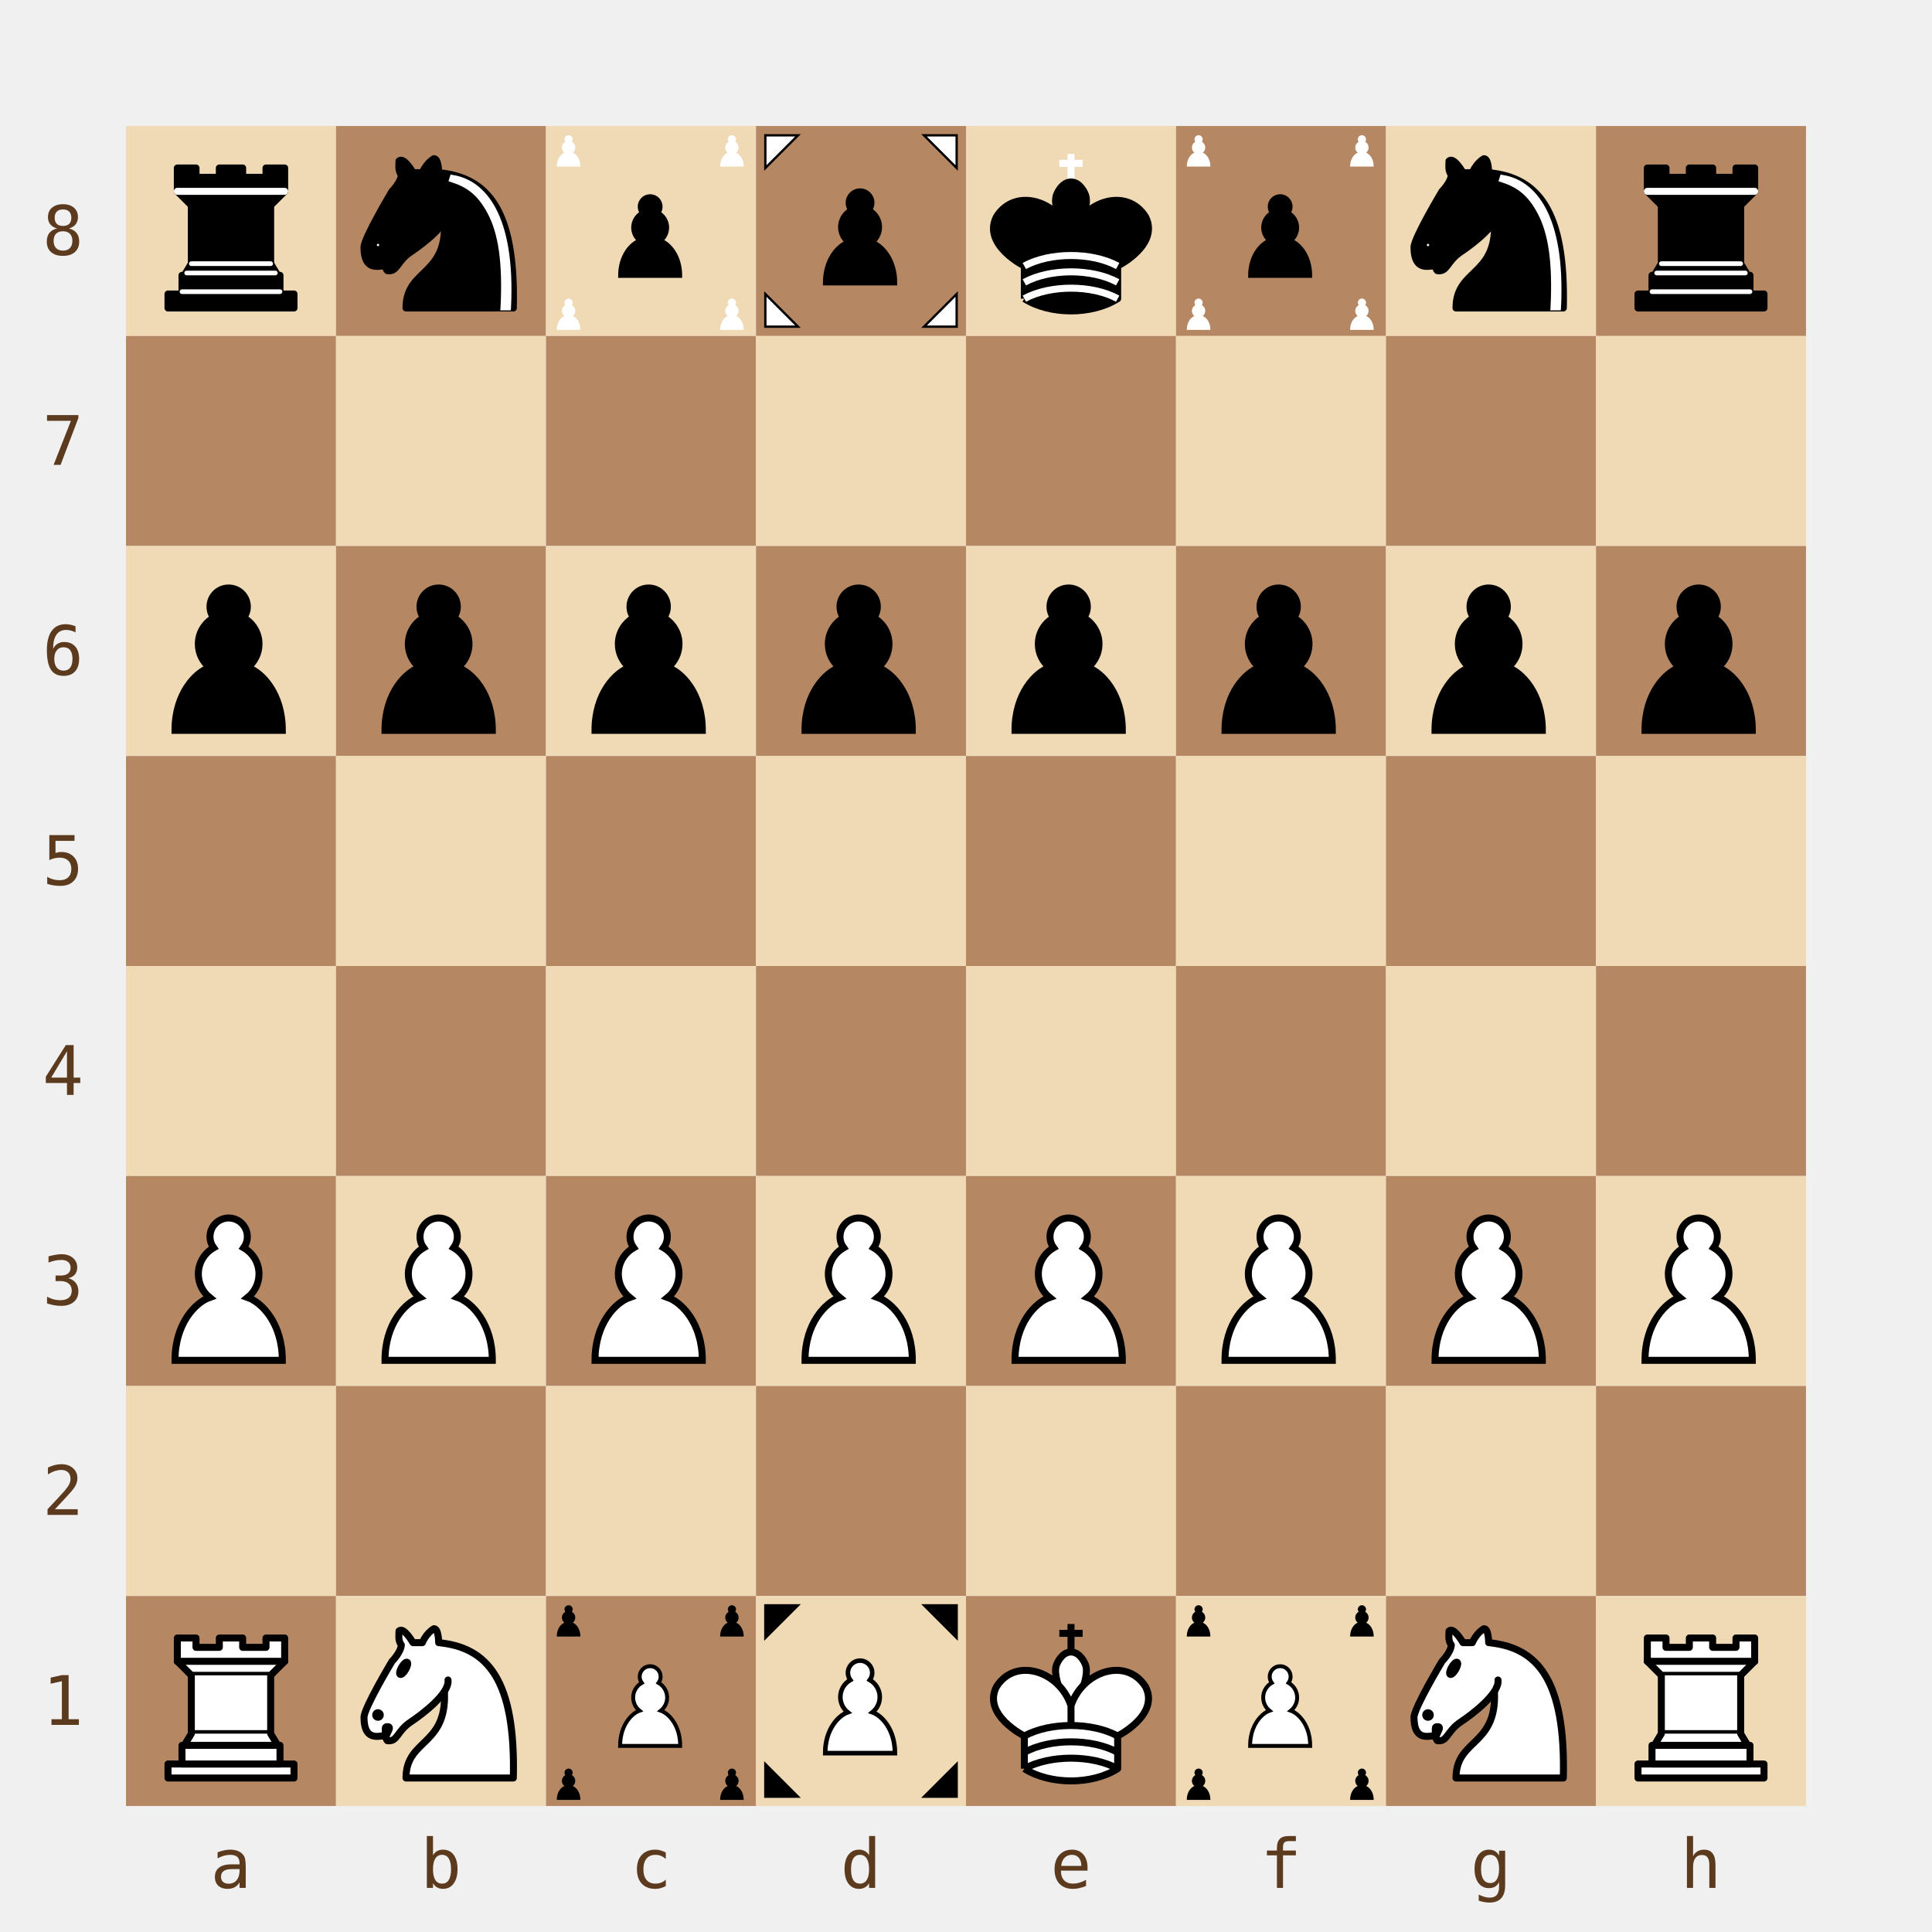
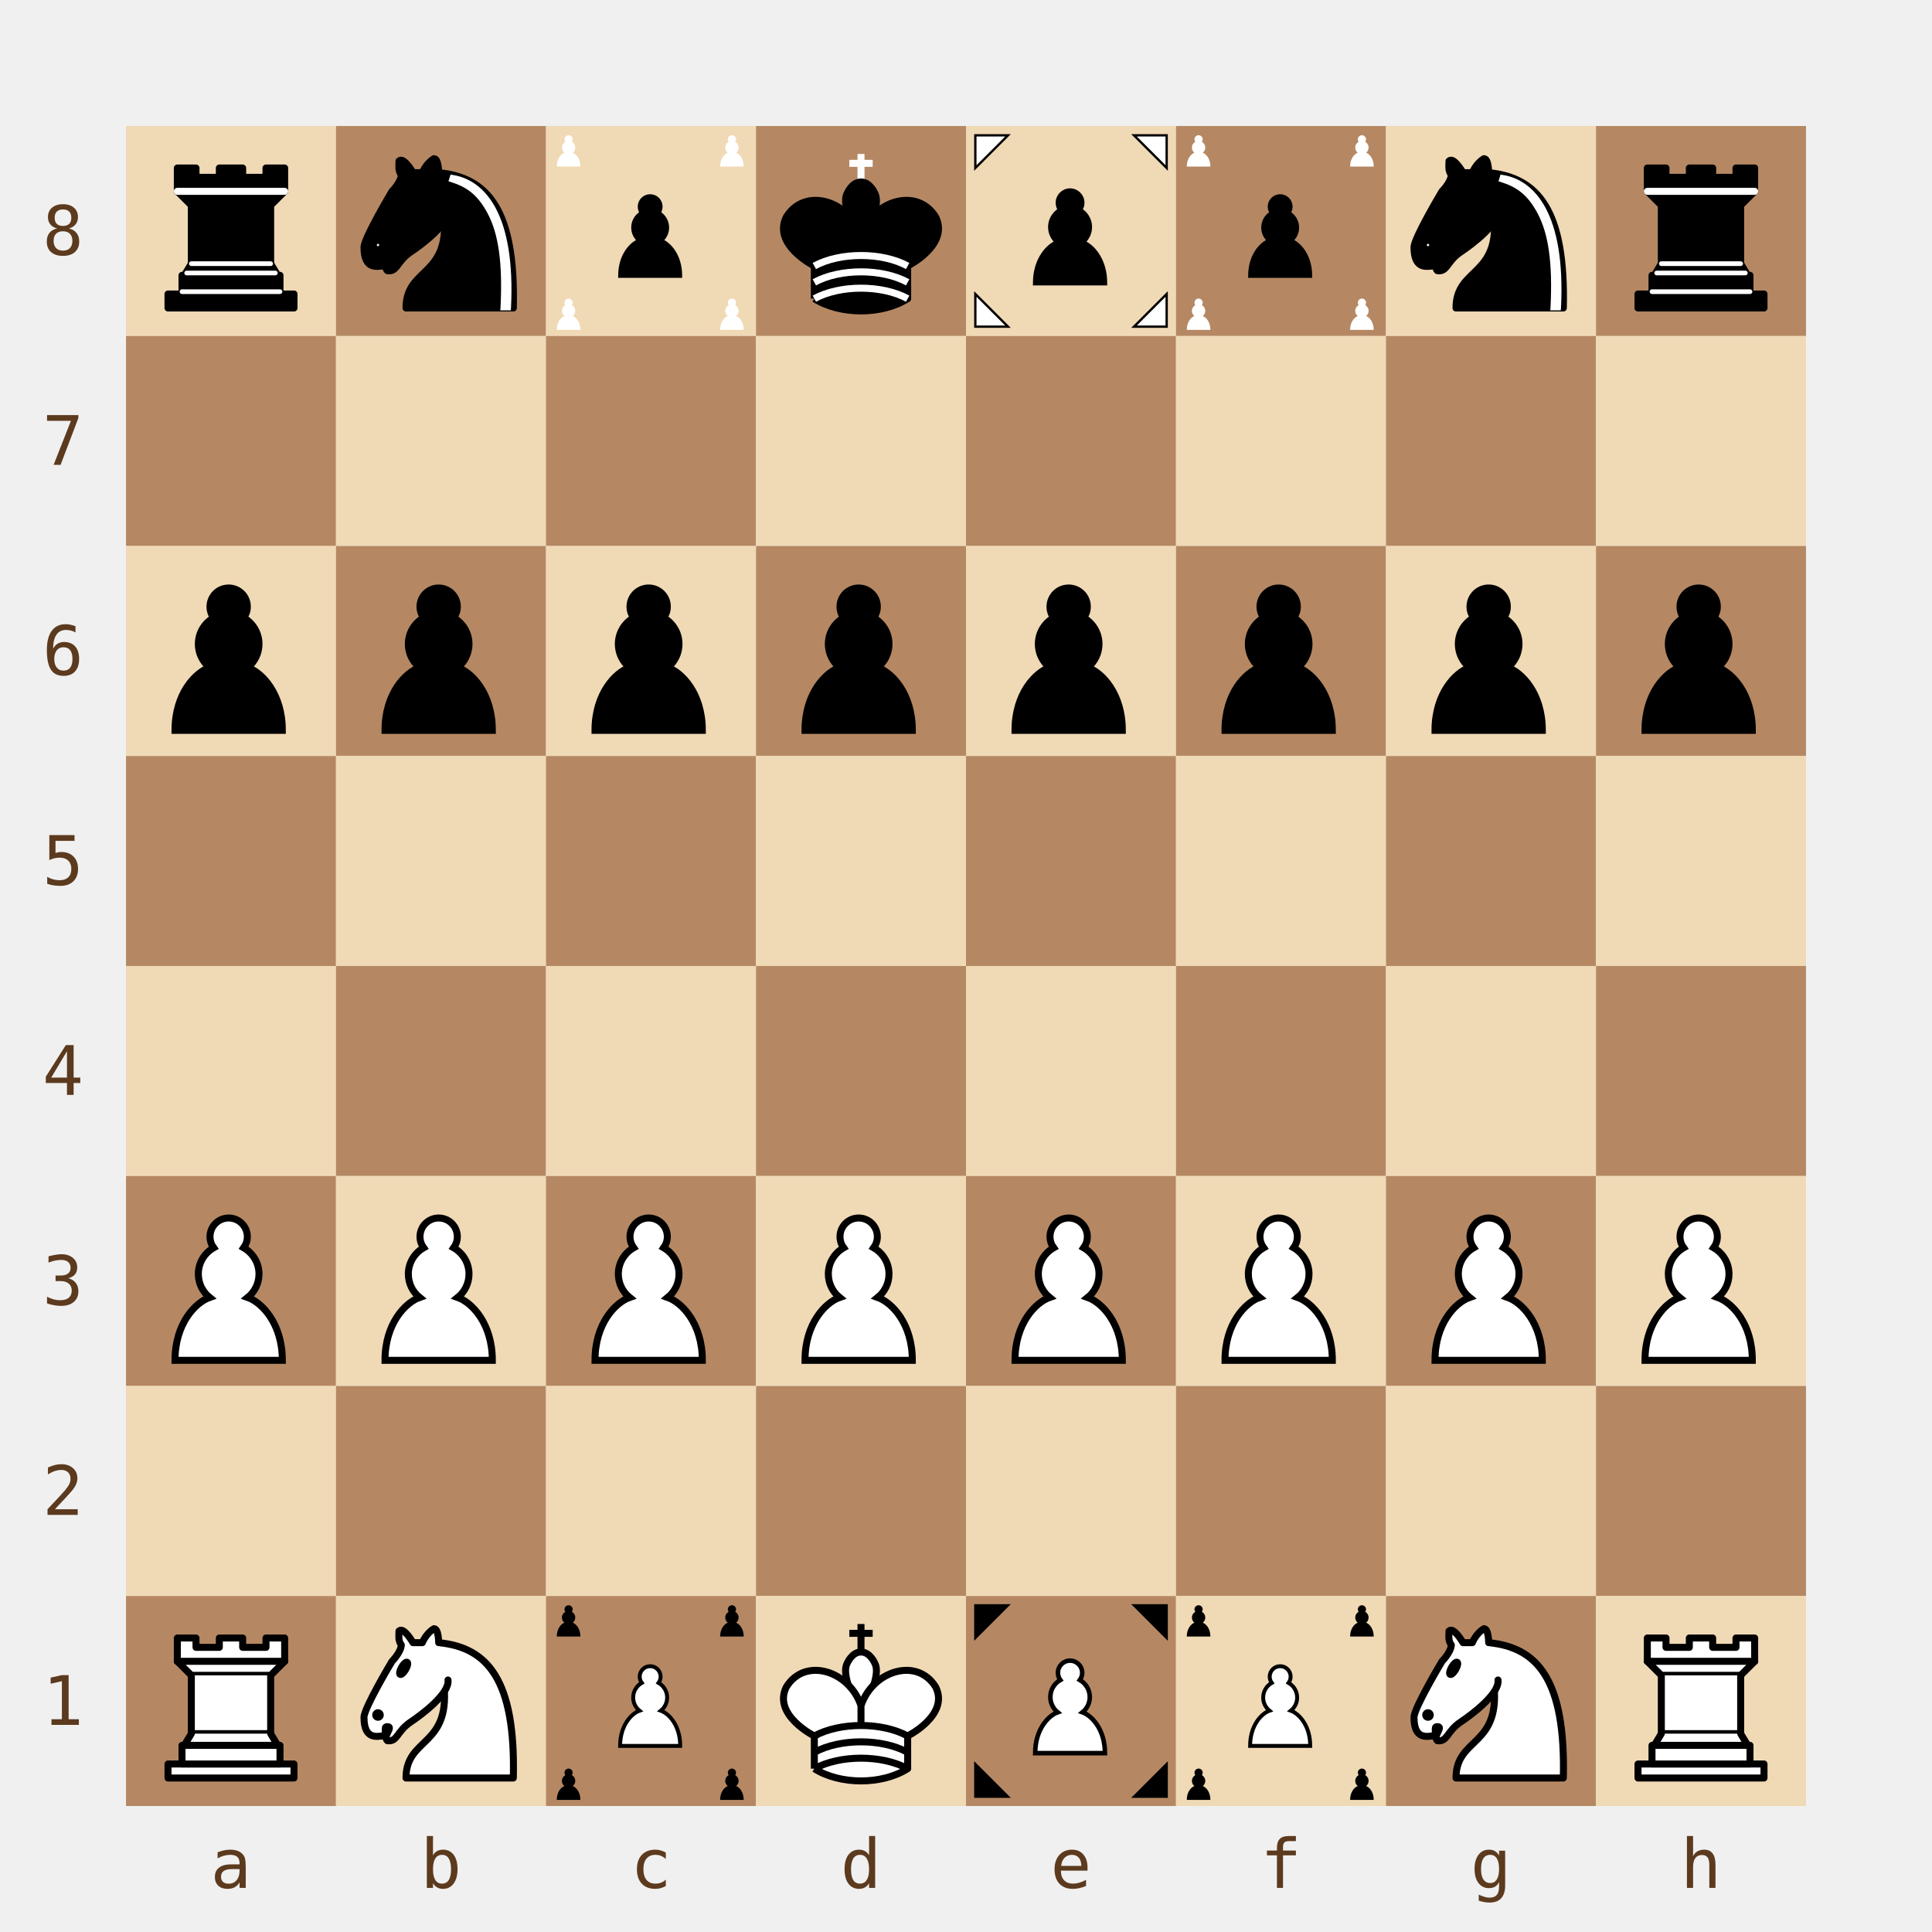
<svg xmlns="http://www.w3.org/2000/svg" viewBox="0 0 368 368" width="368" height="368">
  <defs>
    <symbol id="piece-mce-chess-bR" viewBox="0 0 45 45">
      <g style="fill:#000;stroke:#000;stroke-width:1.5;stroke-linecap:round;stroke-linejoin:round">
        <path d="M 9,39 L 36,39 L 36,36 L 9,36 L 9,39 z" />
        <path d="M 12,36 L 12,32 L 33,32 L 33,36 L 12,36 z" />
        <path d="M 11,14 L 11,9 L 15,9 L 15,11 L 20,11 L 20,9 L 25,9 L 25,11 L 30,11 L 30,9 L 34,9 L 34,14" />
        <path d="M 34,14 L 31,17 L 14,17 L 11,14" />
        <path d="M 31,17 L 31,29.5 L 14,29.5 L 14,17" />
        <path d="M 31,29.5 L 32.5,32 L 12.5,32 L 14,29.5" />
        <path d="M 11,14 L 34,14" style="fill:none;stroke:#fff;stroke-linejoin:miter" />
        <path d="M 12,35.5 L 33,35.5" style="fill:none;stroke:#fff;stroke-width:1" />
        <path d="M 13,31.5 L 32,31.5" style="fill:none;stroke:#fff;stroke-width:1" />
        <path d="M 14,29.5 L 31,29.5" style="fill:none;stroke:#fff;stroke-width:1" />
      </g>
    </symbol>
    <symbol id="piece-mce-chess-bN" viewBox="0 0 45 45">
      <g style="fill:none;stroke:#000;stroke-width:1.5;stroke-linecap:round;stroke-linejoin:round">
        <path d="M 22,10 C 32.5,11 38.5,18 38,39 L 15,39 C 15,30 25,32.5 23,18" style="fill:#000" />
        <path d="M 24,18 C 24.38,20.91 18.45,25.37 16,27 C 13,29 13.18,31.34 11,31 C 9.958,30.06 12.41,27.96 11,28 C 10,28 11.19,29.23 10,30 C 9,30 5.997,31 6,26 C 6,24 12,14 12,14 C 12,14 13.89,12.1 14,10.5 C 13.27,9.506 13.5,8.5 13.5,7.5 C 14.5,6.5 16.5,10 16.5,10 L 18.5,10 C 18.5,10 19.28,8.008 21,7 C 22,7 22,10 22,10" style="fill:#000" />
        <path d="M 9.5,25.5 A 0.5,0.5 0 1 1 8.5,25.5 A 0.5,0.5 0 1 1 9.5,25.5 z" style="fill:#fff" />
        <path d="M 15,15.5 A 0.5,1.5 0 1 1 14,15.5 A 0.5,1.5 0 1 1 15,15.5 z" transform="matrix(0.866,0.5,-0.5,0.866,9.693,-5.173)" style="fill:#fff" />
        <path d="M 24.55,10.4 L 24.1,11.85 L 24.6,12 C 27.75,13 30.25,14.49 32.5,18.75 C 34.75,23.01 35.75,29.06 35.25,39 L 35.2,39.5 L 37.45,39.5 L 37.5,39 C 38,28.94 36.62,22.15 34.25,17.66 C 31.88,13.17 28.46,11.02 25.06,10.5 L 24.55,10.4 z" style="fill:#fff;stroke:none" />
      </g>
    </symbol>
    <symbol id="piece-mce-chess-bG" viewBox="0 0 45 45">
      <g transform="translate(10,10) scale(0.56)">
        <path d="M 22,9 C 19.79,9 18,10.79 18,13 C 18,13.89 18.29,14.71 18.78,15.38 C 16.83,16.5 15.5,18.59 15.5,21 C 15.5,23.03 16.44,24.84 17.91,26.03 C 14.91,27.09 10.5,31.58 10.5,39.5 L 33.5,39.5 C 33.5,31.58 29.09,27.09 26.09,26.03 C 27.56,24.84 28.5,23.03 28.5,21 C 28.5,18.59 27.17,16.5 25.22,15.38 C 25.71,14.71 26,13.89 26,13 C 26,10.79 24.21,9 22,9 z" style="fill:#000;stroke:#000;stroke-width:1.5;stroke-linecap:round" />
      </g>
      <g transform="translate(0,0) scale(0.22)">
        <path d="M 22,9 C 19.79,9 18,10.79 18,13 C 18,13.89 18.29,14.71 18.78,15.38 C 16.83,16.5 15.5,18.59 15.5,21 C 15.5,23.03 16.44,24.84 17.91,26.03 C 14.91,27.09 10.5,31.58 10.5,39.5 L 33.5,39.5 C 33.5,31.58 29.09,27.09 26.09,26.03 C 27.56,24.84 28.5,23.03 28.5,21 C 28.5,18.59 27.17,16.5 25.22,15.38 C 25.71,14.71 26,13.89 26,13 C 26,10.79 24.21,9 22,9 z" style="fill:#fff;stroke:none" />
      </g>
      <g transform="translate(35,0) scale(0.22)">
        <path d="M 22,9 C 19.79,9 18,10.79 18,13 C 18,13.89 18.29,14.71 18.78,15.38 C 16.83,16.5 15.5,18.59 15.5,21 C 15.5,23.03 16.44,24.84 17.91,26.03 C 14.91,27.09 10.5,31.58 10.5,39.5 L 33.5,39.5 C 33.5,31.58 29.09,27.09 26.09,26.03 C 27.56,24.84 28.5,23.03 28.5,21 C 28.5,18.59 27.17,16.5 25.22,15.38 C 25.71,14.71 26,13.89 26,13 C 26,10.79 24.21,9 22,9 z" style="fill:#fff;stroke:none" />
      </g>
      <g transform="translate(0,35) scale(0.22)">
        <path d="M 22,9 C 19.79,9 18,10.79 18,13 C 18,13.89 18.29,14.71 18.78,15.38 C 16.83,16.5 15.5,18.59 15.5,21 C 15.5,23.03 16.44,24.84 17.91,26.03 C 14.91,27.09 10.5,31.58 10.5,39.5 L 33.5,39.5 C 33.5,31.58 29.09,27.09 26.09,26.03 C 27.56,24.84 28.5,23.03 28.5,21 C 28.5,18.59 27.17,16.5 25.22,15.38 C 25.71,14.71 26,13.89 26,13 C 26,10.79 24.21,9 22,9 z" style="fill:#fff;stroke:none" />
      </g>
      <g transform="translate(35,35) scale(0.22)">
        <path d="M 22,9 C 19.79,9 18,10.79 18,13 C 18,13.89 18.29,14.71 18.78,15.38 C 16.83,16.5 15.5,18.59 15.5,21 C 15.5,23.03 16.44,24.84 17.91,26.03 C 14.91,27.09 10.5,31.58 10.5,39.5 L 33.5,39.5 C 33.5,31.58 29.09,27.09 26.09,26.03 C 27.56,24.84 28.5,23.03 28.5,21 C 28.5,18.59 27.17,16.5 25.22,15.38 C 25.71,14.71 26,13.89 26,13 C 26,10.79 24.21,9 22,9 z" style="fill:#fff;stroke:none" />
      </g>
    </symbol>
-     <symbol id="piece-mce-chess-bF" viewBox="0 0 45 45">
-       <g transform="translate(8,8) scale(0.65)">
-         <path d="M 22,9 C 19.79,9 18,10.79 18,13 C 18,13.89 18.29,14.71 18.78,15.38 C 16.83,16.5 15.5,18.59 15.5,21 C 15.5,23.03 16.44,24.84 17.91,26.03 C 14.91,27.09 10.5,31.58 10.5,39.5 L 33.5,39.5 C 33.5,31.58 29.09,27.09 26.09,26.03 C 27.56,24.84 28.5,23.03 28.5,21 C 28.5,18.59 27.17,16.5 25.22,15.38 C 25.71,14.71 26,13.89 26,13 C 26,10.79 24.21,9 22,9 z" style="fill:#000;stroke:#000;stroke-width:1.5;stroke-linecap:round" />
-       </g>
-       <polygon points="2,2 2,9 9,2" style="fill:#fff;stroke:#000;stroke-width:0.5" />
-       <polygon points="43,2 43,9 36,2" style="fill:#fff;stroke:#000;stroke-width:0.5" />
-       <polygon points="2,43 2,36 9,43" style="fill:#fff;stroke:#000;stroke-width:0.5" />
-       <polygon points="43,43 43,36 36,43" style="fill:#fff;stroke:#000;stroke-width:0.5" />
-     </symbol>
    <symbol id="piece-mce-chess-bK" viewBox="0 0 45 45">
      <g style="fill:#000;stroke:#000;stroke-width:1.5;stroke-linejoin:round">
        <path d="M 22.5,11.63 L 22.5,6" style="fill:none;stroke:#fff;stroke-linejoin:miter" />
        <path d="M 20,8 L 25,8" style="fill:none;stroke:#fff;stroke-linejoin:miter" />
        <path d="M 22.5,25 C 22.5,25 27,17.5 25.5,14.5 C 25.5,14.5 24.5,12 22.5,12 C 20.5,12 19.5,14.5 19.5,14.5 C 18,17.5 22.5,25 22.5,25" />
        <path d="M 12.5,37 C 18,40.5 27,40.5 32.5,37 L 32.5,30 C 32.5,30 41.5,25.5 38.5,19.5 C 34.5,13 25,16 22.5,23.5 L 22.5,27 L 22.5,23.5 C 20,16 10.5,13 6.5,19.5 C 3.5,25.5 12.5,30 12.5,30 L 12.5,37" />
        <path d="M 12.5,30 C 18,27 27,27 32.5,30" style="fill:none;stroke:#fff" />
        <path d="M 12.5,33.5 C 18,30.5 27,30.5 32.5,33.5" style="fill:none;stroke:#fff" />
        <path d="M 12.5,37 C 18,34 27,34 32.5,37" style="fill:none;stroke:#fff" />
      </g>
    </symbol>
+     <symbol id="piece-mce-chess-bF" viewBox="0 0 45 45">
+       <g transform="translate(8,8) scale(0.65)">
+         <path d="M 22,9 C 19.79,9 18,10.79 18,13 C 18,13.89 18.29,14.71 18.78,15.38 C 16.83,16.5 15.5,18.59 15.5,21 C 15.5,23.03 16.44,24.84 17.91,26.03 C 14.91,27.09 10.5,31.58 10.5,39.5 L 33.5,39.5 C 33.5,31.58 29.09,27.09 26.09,26.03 C 27.56,24.84 28.5,23.03 28.5,21 C 28.5,18.59 27.17,16.5 25.22,15.38 C 25.71,14.71 26,13.89 26,13 C 26,10.79 24.21,9 22,9 z" style="fill:#000;stroke:#000;stroke-width:1.5;stroke-linecap:round" />
+       </g>
+       <polygon points="2,2 2,9 9,2" style="fill:#fff;stroke:#000;stroke-width:0.5" />
+       <polygon points="43,2 43,9 36,2" style="fill:#fff;stroke:#000;stroke-width:0.5" />
+       <polygon points="2,43 2,36 9,43" style="fill:#fff;stroke:#000;stroke-width:0.5" />
+       <polygon points="43,43 43,36 36,43" style="fill:#fff;stroke:#000;stroke-width:0.5" />
+     </symbol>
    <symbol id="piece-mce-chess-bP" viewBox="0 0 45 45">
      <path d="M 22,9 C 19.79,9 18,10.79 18,13 C 18,13.89 18.29,14.71 18.78,15.38 C 16.83,16.5 15.5,18.59 15.5,21 C 15.5,23.03 16.44,24.84 17.91,26.03 C 14.91,27.09 10.5,31.58 10.5,39.5 L 33.5,39.5 C 33.5,31.58 29.09,27.09 26.09,26.03 C 27.56,24.84 28.5,23.03 28.5,21 C 28.5,18.59 27.17,16.5 25.22,15.38 C 25.71,14.71 26,13.89 26,13 C 26,10.79 24.21,9 22,9 z" style="fill:#000;stroke:#000;stroke-width:1.5;stroke-linecap:round" />
    </symbol>
    <symbol id="piece-mce-chess-wP" viewBox="0 0 45 45">
      <path d="M 22,9 C 19.79,9 18,10.79 18,13 C 18,13.89 18.29,14.71 18.78,15.38 C 16.83,16.5 15.5,18.59 15.5,21 C 15.5,23.03 16.44,24.84 17.91,26.03 C 14.91,27.09 10.5,31.58 10.5,39.5 L 33.5,39.5 C 33.5,31.58 29.09,27.09 26.09,26.03 C 27.56,24.84 28.5,23.03 28.5,21 C 28.5,18.59 27.17,16.5 25.22,15.38 C 25.71,14.71 26,13.89 26,13 C 26,10.79 24.21,9 22,9 z" style="fill:#fff;stroke:#000;stroke-width:1.5;stroke-linecap:round" />
    </symbol>
    <symbol id="piece-mce-chess-wR" viewBox="0 0 45 45">
      <g style="fill:#fff;stroke:#000;stroke-width:1.5;stroke-linecap:round;stroke-linejoin:round">
        <path d="M 9,39 L 36,39 L 36,36 L 9,36 L 9,39 z" />
        <path d="M 12,36 L 12,32 L 33,32 L 33,36 L 12,36 z" />
        <path d="M 11,14 L 11,9 L 15,9 L 15,11 L 20,11 L 20,9 L 25,9 L 25,11 L 30,11 L 30,9 L 34,9 L 34,14" />
        <path d="M 34,14 L 31,17 L 14,17 L 11,14" />
        <path d="M 31,17 L 31,29.5 L 14,29.5 L 14,17" />
        <path d="M 31,29.5 L 32.5,32 L 12.5,32 L 14,29.5" />
        <path d="M 11,14 L 34,14" style="fill:none" />
      </g>
    </symbol>
    <symbol id="piece-mce-chess-wN" viewBox="0 0 45 45">
      <g style="fill:none;stroke:#000;stroke-width:1.5;stroke-linecap:round;stroke-linejoin:round">
        <path d="M 22,10 C 32.5,11 38.5,18 38,39 L 15,39 C 15,30 25,32.5 23,18" style="fill:#fff" />
        <path d="M 24,18 C 24.38,20.91 18.45,25.37 16,27 C 13,29 13.18,31.34 11,31 C 9.958,30.06 12.41,27.96 11,28 C 10,28 11.19,29.23 10,30 C 9,30 5.997,31 6,26 C 6,24 12,14 12,14 C 12,14 13.89,12.1 14,10.5 C 13.27,9.506 13.5,8.5 13.5,7.5 C 14.5,6.5 16.5,10 16.5,10 L 18.5,10 C 18.5,10 19.28,8.008 21,7 C 22,7 22,10 22,10" style="fill:#fff" />
        <path d="M 9.5,25.5 A 0.5,0.5 0 1 1 8.5,25.5 A 0.5,0.5 0 1 1 9.5,25.5 z" style="fill:#000" />
        <path d="M 15,15.5 A 0.5,1.5 0 1 1 14,15.5 A 0.5,1.5 0 1 1 15,15.5 z" transform="matrix(0.866,0.5,-0.5,0.866,9.693,-5.173)" style="fill:#000" />
      </g>
    </symbol>
    <symbol id="piece-mce-chess-wG" viewBox="0 0 45 45">
      <g transform="translate(10,10) scale(0.56)">
        <path d="M 22,9 C 19.79,9 18,10.79 18,13 C 18,13.89 18.29,14.71 18.78,15.38 C 16.83,16.5 15.5,18.59 15.5,21 C 15.5,23.03 16.44,24.84 17.91,26.03 C 14.91,27.09 10.5,31.58 10.5,39.5 L 33.5,39.5 C 33.5,31.58 29.09,27.09 26.09,26.03 C 27.56,24.84 28.5,23.03 28.5,21 C 28.5,18.59 27.17,16.5 25.22,15.38 C 25.71,14.71 26,13.89 26,13 C 26,10.79 24.21,9 22,9 z" style="fill:#fff;stroke:#000;stroke-width:1.5;stroke-linecap:round" />
      </g>
      <g transform="translate(0,0) scale(0.22)">
        <path d="M 22,9 C 19.79,9 18,10.79 18,13 C 18,13.89 18.29,14.71 18.78,15.38 C 16.83,16.5 15.5,18.59 15.5,21 C 15.5,23.03 16.44,24.84 17.91,26.03 C 14.91,27.09 10.5,31.58 10.5,39.5 L 33.5,39.5 C 33.5,31.58 29.09,27.09 26.09,26.03 C 27.56,24.84 28.5,23.03 28.5,21 C 28.5,18.59 27.17,16.5 25.22,15.38 C 25.71,14.71 26,13.89 26,13 C 26,10.79 24.21,9 22,9 z" style="fill:#000;stroke:none" />
      </g>
      <g transform="translate(35,0) scale(0.22)">
        <path d="M 22,9 C 19.79,9 18,10.79 18,13 C 18,13.89 18.29,14.71 18.78,15.38 C 16.83,16.5 15.5,18.59 15.5,21 C 15.5,23.03 16.44,24.84 17.91,26.03 C 14.91,27.09 10.5,31.58 10.5,39.5 L 33.5,39.5 C 33.5,31.58 29.09,27.09 26.09,26.03 C 27.56,24.84 28.5,23.03 28.5,21 C 28.5,18.59 27.17,16.5 25.22,15.38 C 25.71,14.71 26,13.89 26,13 C 26,10.79 24.21,9 22,9 z" style="fill:#000;stroke:none" />
      </g>
      <g transform="translate(0,35) scale(0.22)">
        <path d="M 22,9 C 19.79,9 18,10.79 18,13 C 18,13.89 18.29,14.71 18.78,15.38 C 16.83,16.5 15.5,18.59 15.5,21 C 15.5,23.03 16.44,24.84 17.91,26.03 C 14.91,27.09 10.5,31.58 10.5,39.5 L 33.5,39.5 C 33.5,31.58 29.09,27.09 26.09,26.03 C 27.56,24.84 28.5,23.03 28.5,21 C 28.5,18.59 27.17,16.5 25.22,15.38 C 25.71,14.71 26,13.89 26,13 C 26,10.79 24.21,9 22,9 z" style="fill:#000;stroke:none" />
      </g>
      <g transform="translate(35,35) scale(0.22)">
        <path d="M 22,9 C 19.79,9 18,10.79 18,13 C 18,13.89 18.29,14.71 18.78,15.38 C 16.83,16.5 15.5,18.59 15.5,21 C 15.5,23.03 16.44,24.84 17.91,26.03 C 14.91,27.09 10.5,31.58 10.5,39.5 L 33.5,39.5 C 33.5,31.58 29.09,27.09 26.09,26.03 C 27.56,24.84 28.5,23.03 28.5,21 C 28.5,18.59 27.17,16.5 25.22,15.38 C 25.71,14.71 26,13.89 26,13 C 26,10.79 24.21,9 22,9 z" style="fill:#000;stroke:none" />
      </g>
    </symbol>
-     <symbol id="piece-mce-chess-wF" viewBox="0 0 45 45">
-       <g transform="translate(8,8) scale(0.65)">
-         <path d="M 22,9 C 19.79,9 18,10.79 18,13 C 18,13.89 18.29,14.71 18.78,15.38 C 16.83,16.5 15.5,18.59 15.5,21 C 15.5,23.03 16.44,24.84 17.91,26.03 C 14.91,27.09 10.5,31.58 10.5,39.5 L 33.5,39.5 C 33.5,31.58 29.09,27.09 26.09,26.03 C 27.56,24.84 28.5,23.03 28.5,21 C 28.5,18.59 27.17,16.5 25.22,15.38 C 25.71,14.71 26,13.89 26,13 C 26,10.79 24.21,9 22,9 z" style="fill:#fff;stroke:#000;stroke-width:1.5;stroke-linecap:round" />
-       </g>
-       <polygon points="2,2 2,9 9,2" style="fill:#000;stroke:#000;stroke-width:0.5" />
-       <polygon points="43,2 43,9 36,2" style="fill:#000;stroke:#000;stroke-width:0.5" />
-       <polygon points="2,43 2,36 9,43" style="fill:#000;stroke:#000;stroke-width:0.5" />
-       <polygon points="43,43 43,36 36,43" style="fill:#000;stroke:#000;stroke-width:0.5" />
-     </symbol>
    <symbol id="piece-mce-chess-wK" viewBox="0 0 45 45">
      <g style="fill:#fff;stroke:#000;stroke-width:1.5;stroke-linejoin:round">
        <path d="M 22.5,11.63 L 22.5,6" style="fill:none;stroke-linejoin:miter" />
        <path d="M 20,8 L 25,8" style="fill:none;stroke-linejoin:miter" />
        <path d="M 22.5,25 C 22.5,25 27,17.5 25.5,14.5 C 25.5,14.5 24.5,12 22.5,12 C 20.5,12 19.5,14.5 19.5,14.5 C 18,17.5 22.5,25 22.5,25" />
        <path d="M 12.5,37 C 18,40.5 27,40.5 32.5,37 L 32.5,30 C 32.5,30 41.5,25.5 38.5,19.5 C 34.5,13 25,16 22.5,23.5 L 22.5,27 L 22.5,23.5 C 20,16 10.5,13 6.5,19.5 C 3.5,25.5 12.5,30 12.5,30 L 12.5,37" />
        <path d="M 12.5,30 C 18,27 27,27 32.5,30" />
        <path d="M 12.5,33.5 C 18,30.5 27,30.5 32.5,33.5" />
        <path d="M 12.5,37 C 18,34 27,34 32.5,37" />
      </g>
+     </symbol>
+     <symbol id="piece-mce-chess-wF" viewBox="0 0 45 45">
+       <g transform="translate(8,8) scale(0.65)">
+         <path d="M 22,9 C 19.79,9 18,10.79 18,13 C 18,13.89 18.29,14.71 18.78,15.38 C 16.83,16.5 15.5,18.59 15.5,21 C 15.5,23.03 16.44,24.84 17.91,26.03 C 14.91,27.09 10.5,31.58 10.5,39.5 L 33.5,39.5 C 33.5,31.58 29.09,27.09 26.09,26.03 C 27.56,24.84 28.5,23.03 28.5,21 C 28.5,18.59 27.17,16.5 25.22,15.38 C 25.71,14.71 26,13.89 26,13 C 26,10.79 24.21,9 22,9 z" style="fill:#fff;stroke:#000;stroke-width:1.5;stroke-linecap:round" />
+       </g>
+       <polygon points="2,2 2,9 9,2" style="fill:#000;stroke:#000;stroke-width:0.5" />
+       <polygon points="43,2 43,9 36,2" style="fill:#000;stroke:#000;stroke-width:0.5" />
+       <polygon points="2,43 2,36 9,43" style="fill:#000;stroke:#000;stroke-width:0.5" />
+       <polygon points="43,43 43,36 36,43" style="fill:#000;stroke:#000;stroke-width:0.5" />
    </symbol>
  </defs>
  <rect x="24" y="24" width="40" height="40" fill="#f0d9b5" data-sq="a8" class="board-cell" />
  <rect x="64" y="24" width="40" height="40" fill="#b58863" data-sq="b8" class="board-cell" />
  <rect x="104" y="24" width="40" height="40" fill="#f0d9b5" data-sq="c8" class="board-cell" />
  <rect x="144" y="24" width="40" height="40" fill="#b58863" data-sq="d8" class="board-cell" />
  <rect x="184" y="24" width="40" height="40" fill="#f0d9b5" data-sq="e8" class="board-cell" />
  <rect x="224" y="24" width="40" height="40" fill="#b58863" data-sq="f8" class="board-cell" />
  <rect x="264" y="24" width="40" height="40" fill="#f0d9b5" data-sq="g8" class="board-cell" />
  <rect x="304" y="24" width="40" height="40" fill="#b58863" data-sq="h8" class="board-cell" />
  <rect x="24" y="64" width="40" height="40" fill="#b58863" data-sq="a7" class="board-cell" />
  <rect x="64" y="64" width="40" height="40" fill="#f0d9b5" data-sq="b7" class="board-cell" />
  <rect x="104" y="64" width="40" height="40" fill="#b58863" data-sq="c7" class="board-cell" />
  <rect x="144" y="64" width="40" height="40" fill="#f0d9b5" data-sq="d7" class="board-cell" />
  <rect x="184" y="64" width="40" height="40" fill="#b58863" data-sq="e7" class="board-cell" />
  <rect x="224" y="64" width="40" height="40" fill="#f0d9b5" data-sq="f7" class="board-cell" />
  <rect x="264" y="64" width="40" height="40" fill="#b58863" data-sq="g7" class="board-cell" />
  <rect x="304" y="64" width="40" height="40" fill="#f0d9b5" data-sq="h7" class="board-cell" />
  <rect x="24" y="104" width="40" height="40" fill="#f0d9b5" data-sq="a6" class="board-cell" />
  <rect x="64" y="104" width="40" height="40" fill="#b58863" data-sq="b6" class="board-cell" />
  <rect x="104" y="104" width="40" height="40" fill="#f0d9b5" data-sq="c6" class="board-cell" />
  <rect x="144" y="104" width="40" height="40" fill="#b58863" data-sq="d6" class="board-cell" />
  <rect x="184" y="104" width="40" height="40" fill="#f0d9b5" data-sq="e6" class="board-cell" />
  <rect x="224" y="104" width="40" height="40" fill="#b58863" data-sq="f6" class="board-cell" />
  <rect x="264" y="104" width="40" height="40" fill="#f0d9b5" data-sq="g6" class="board-cell" />
  <rect x="304" y="104" width="40" height="40" fill="#b58863" data-sq="h6" class="board-cell" />
  <rect x="24" y="144" width="40" height="40" fill="#b58863" data-sq="a5" class="board-cell" />
  <rect x="64" y="144" width="40" height="40" fill="#f0d9b5" data-sq="b5" class="board-cell" />
  <rect x="104" y="144" width="40" height="40" fill="#b58863" data-sq="c5" class="board-cell" />
  <rect x="144" y="144" width="40" height="40" fill="#f0d9b5" data-sq="d5" class="board-cell" />
  <rect x="184" y="144" width="40" height="40" fill="#b58863" data-sq="e5" class="board-cell" />
  <rect x="224" y="144" width="40" height="40" fill="#f0d9b5" data-sq="f5" class="board-cell" />
  <rect x="264" y="144" width="40" height="40" fill="#b58863" data-sq="g5" class="board-cell" />
  <rect x="304" y="144" width="40" height="40" fill="#f0d9b5" data-sq="h5" class="board-cell" />
  <rect x="24" y="184" width="40" height="40" fill="#f0d9b5" data-sq="a4" class="board-cell" />
  <rect x="64" y="184" width="40" height="40" fill="#b58863" data-sq="b4" class="board-cell" />
  <rect x="104" y="184" width="40" height="40" fill="#f0d9b5" data-sq="c4" class="board-cell" />
  <rect x="144" y="184" width="40" height="40" fill="#b58863" data-sq="d4" class="board-cell" />
  <rect x="184" y="184" width="40" height="40" fill="#f0d9b5" data-sq="e4" class="board-cell" />
  <rect x="224" y="184" width="40" height="40" fill="#b58863" data-sq="f4" class="board-cell" />
  <rect x="264" y="184" width="40" height="40" fill="#f0d9b5" data-sq="g4" class="board-cell" />
  <rect x="304" y="184" width="40" height="40" fill="#b58863" data-sq="h4" class="board-cell" />
  <rect x="24" y="224" width="40" height="40" fill="#b58863" data-sq="a3" class="board-cell" />
  <rect x="64" y="224" width="40" height="40" fill="#f0d9b5" data-sq="b3" class="board-cell" />
  <rect x="104" y="224" width="40" height="40" fill="#b58863" data-sq="c3" class="board-cell" />
  <rect x="144" y="224" width="40" height="40" fill="#f0d9b5" data-sq="d3" class="board-cell" />
  <rect x="184" y="224" width="40" height="40" fill="#b58863" data-sq="e3" class="board-cell" />
  <rect x="224" y="224" width="40" height="40" fill="#f0d9b5" data-sq="f3" class="board-cell" />
  <rect x="264" y="224" width="40" height="40" fill="#b58863" data-sq="g3" class="board-cell" />
  <rect x="304" y="224" width="40" height="40" fill="#f0d9b5" data-sq="h3" class="board-cell" />
  <rect x="24" y="264" width="40" height="40" fill="#f0d9b5" data-sq="a2" class="board-cell" />
  <rect x="64" y="264" width="40" height="40" fill="#b58863" data-sq="b2" class="board-cell" />
  <rect x="104" y="264" width="40" height="40" fill="#f0d9b5" data-sq="c2" class="board-cell" />
  <rect x="144" y="264" width="40" height="40" fill="#b58863" data-sq="d2" class="board-cell" />
  <rect x="184" y="264" width="40" height="40" fill="#f0d9b5" data-sq="e2" class="board-cell" />
  <rect x="224" y="264" width="40" height="40" fill="#b58863" data-sq="f2" class="board-cell" />
  <rect x="264" y="264" width="40" height="40" fill="#f0d9b5" data-sq="g2" class="board-cell" />
  <rect x="304" y="264" width="40" height="40" fill="#b58863" data-sq="h2" class="board-cell" />
  <rect x="24" y="304" width="40" height="40" fill="#b58863" data-sq="a1" class="board-cell" />
  <rect x="64" y="304" width="40" height="40" fill="#f0d9b5" data-sq="b1" class="board-cell" />
  <rect x="104" y="304" width="40" height="40" fill="#b58863" data-sq="c1" class="board-cell" />
  <rect x="144" y="304" width="40" height="40" fill="#f0d9b5" data-sq="d1" class="board-cell" />
  <rect x="184" y="304" width="40" height="40" fill="#b58863" data-sq="e1" class="board-cell" />
  <rect x="224" y="304" width="40" height="40" fill="#f0d9b5" data-sq="f1" class="board-cell" />
  <rect x="264" y="304" width="40" height="40" fill="#b58863" data-sq="g1" class="board-cell" />
  <rect x="304" y="304" width="40" height="40" fill="#f0d9b5" data-sq="h1" class="board-cell" />
  <g pointer-events="none">
    <use href="#piece-mce-chess-bR" x="24" y="24" width="40" height="40" />
    <use href="#piece-mce-chess-bN" x="64" y="24" width="40" height="40" />
    <use href="#piece-mce-chess-bG" x="104" y="24" width="40" height="40" />
-     <use href="#piece-mce-chess-bF" x="144" y="24" width="40" height="40" />
-     <use href="#piece-mce-chess-bK" x="184" y="24" width="40" height="40" />
+     <use href="#piece-mce-chess-bK" x="144" y="24" width="40" height="40" />
+     <use href="#piece-mce-chess-bF" x="184" y="24" width="40" height="40" />
    <use href="#piece-mce-chess-bG" x="224" y="24" width="40" height="40" />
    <use href="#piece-mce-chess-bN" x="264" y="24" width="40" height="40" />
    <use href="#piece-mce-chess-bR" x="304" y="24" width="40" height="40" />
    <use href="#piece-mce-chess-bP" x="24" y="104" width="40" height="40" />
    <use href="#piece-mce-chess-bP" x="64" y="104" width="40" height="40" />
    <use href="#piece-mce-chess-bP" x="104" y="104" width="40" height="40" />
    <use href="#piece-mce-chess-bP" x="144" y="104" width="40" height="40" />
    <use href="#piece-mce-chess-bP" x="184" y="104" width="40" height="40" />
    <use href="#piece-mce-chess-bP" x="224" y="104" width="40" height="40" />
    <use href="#piece-mce-chess-bP" x="264" y="104" width="40" height="40" />
    <use href="#piece-mce-chess-bP" x="304" y="104" width="40" height="40" />
    <use href="#piece-mce-chess-wP" x="24" y="224" width="40" height="40" />
    <use href="#piece-mce-chess-wP" x="64" y="224" width="40" height="40" />
    <use href="#piece-mce-chess-wP" x="104" y="224" width="40" height="40" />
    <use href="#piece-mce-chess-wP" x="144" y="224" width="40" height="40" />
    <use href="#piece-mce-chess-wP" x="184" y="224" width="40" height="40" />
    <use href="#piece-mce-chess-wP" x="224" y="224" width="40" height="40" />
    <use href="#piece-mce-chess-wP" x="264" y="224" width="40" height="40" />
    <use href="#piece-mce-chess-wP" x="304" y="224" width="40" height="40" />
    <use href="#piece-mce-chess-wR" x="24" y="304" width="40" height="40" />
    <use href="#piece-mce-chess-wN" x="64" y="304" width="40" height="40" />
    <use href="#piece-mce-chess-wG" x="104" y="304" width="40" height="40" />
-     <use href="#piece-mce-chess-wF" x="144" y="304" width="40" height="40" />
-     <use href="#piece-mce-chess-wK" x="184" y="304" width="40" height="40" />
+     <use href="#piece-mce-chess-wK" x="144" y="304" width="40" height="40" />
+     <use href="#piece-mce-chess-wF" x="184" y="304" width="40" height="40" />
    <use href="#piece-mce-chess-wG" x="224" y="304" width="40" height="40" />
    <use href="#piece-mce-chess-wN" x="264" y="304" width="40" height="40" />
    <use href="#piece-mce-chess-wR" x="304" y="304" width="40" height="40" />
  </g>
  <text x="44" y="359.6" text-anchor="middle" font-size="13" fill="#5c3a1e" font-family="monospace">a</text>
  <text x="84" y="359.6" text-anchor="middle" font-size="13" fill="#5c3a1e" font-family="monospace">b</text>
  <text x="124" y="359.6" text-anchor="middle" font-size="13" fill="#5c3a1e" font-family="monospace">c</text>
  <text x="164" y="359.6" text-anchor="middle" font-size="13" fill="#5c3a1e" font-family="monospace">d</text>
  <text x="204" y="359.6" text-anchor="middle" font-size="13" fill="#5c3a1e" font-family="monospace">e</text>
  <text x="244" y="359.6" text-anchor="middle" font-size="13" fill="#5c3a1e" font-family="monospace">f</text>
  <text x="284" y="359.6" text-anchor="middle" font-size="13" fill="#5c3a1e" font-family="monospace">g</text>
  <text x="324" y="359.6" text-anchor="middle" font-size="13" fill="#5c3a1e" font-family="monospace">h</text>
  <text x="12" y="48.55" text-anchor="middle" font-size="13" fill="#5c3a1e" font-family="monospace">8</text>
  <text x="12" y="88.55" text-anchor="middle" font-size="13" fill="#5c3a1e" font-family="monospace">7</text>
  <text x="12" y="128.55" text-anchor="middle" font-size="13" fill="#5c3a1e" font-family="monospace">6</text>
  <text x="12" y="168.55" text-anchor="middle" font-size="13" fill="#5c3a1e" font-family="monospace">5</text>
  <text x="12" y="208.55" text-anchor="middle" font-size="13" fill="#5c3a1e" font-family="monospace">4</text>
  <text x="12" y="248.55" text-anchor="middle" font-size="13" fill="#5c3a1e" font-family="monospace">3</text>
  <text x="12" y="288.55" text-anchor="middle" font-size="13" fill="#5c3a1e" font-family="monospace">2</text>
  <text x="12" y="328.55" text-anchor="middle" font-size="13" fill="#5c3a1e" font-family="monospace">1</text>
</svg>
